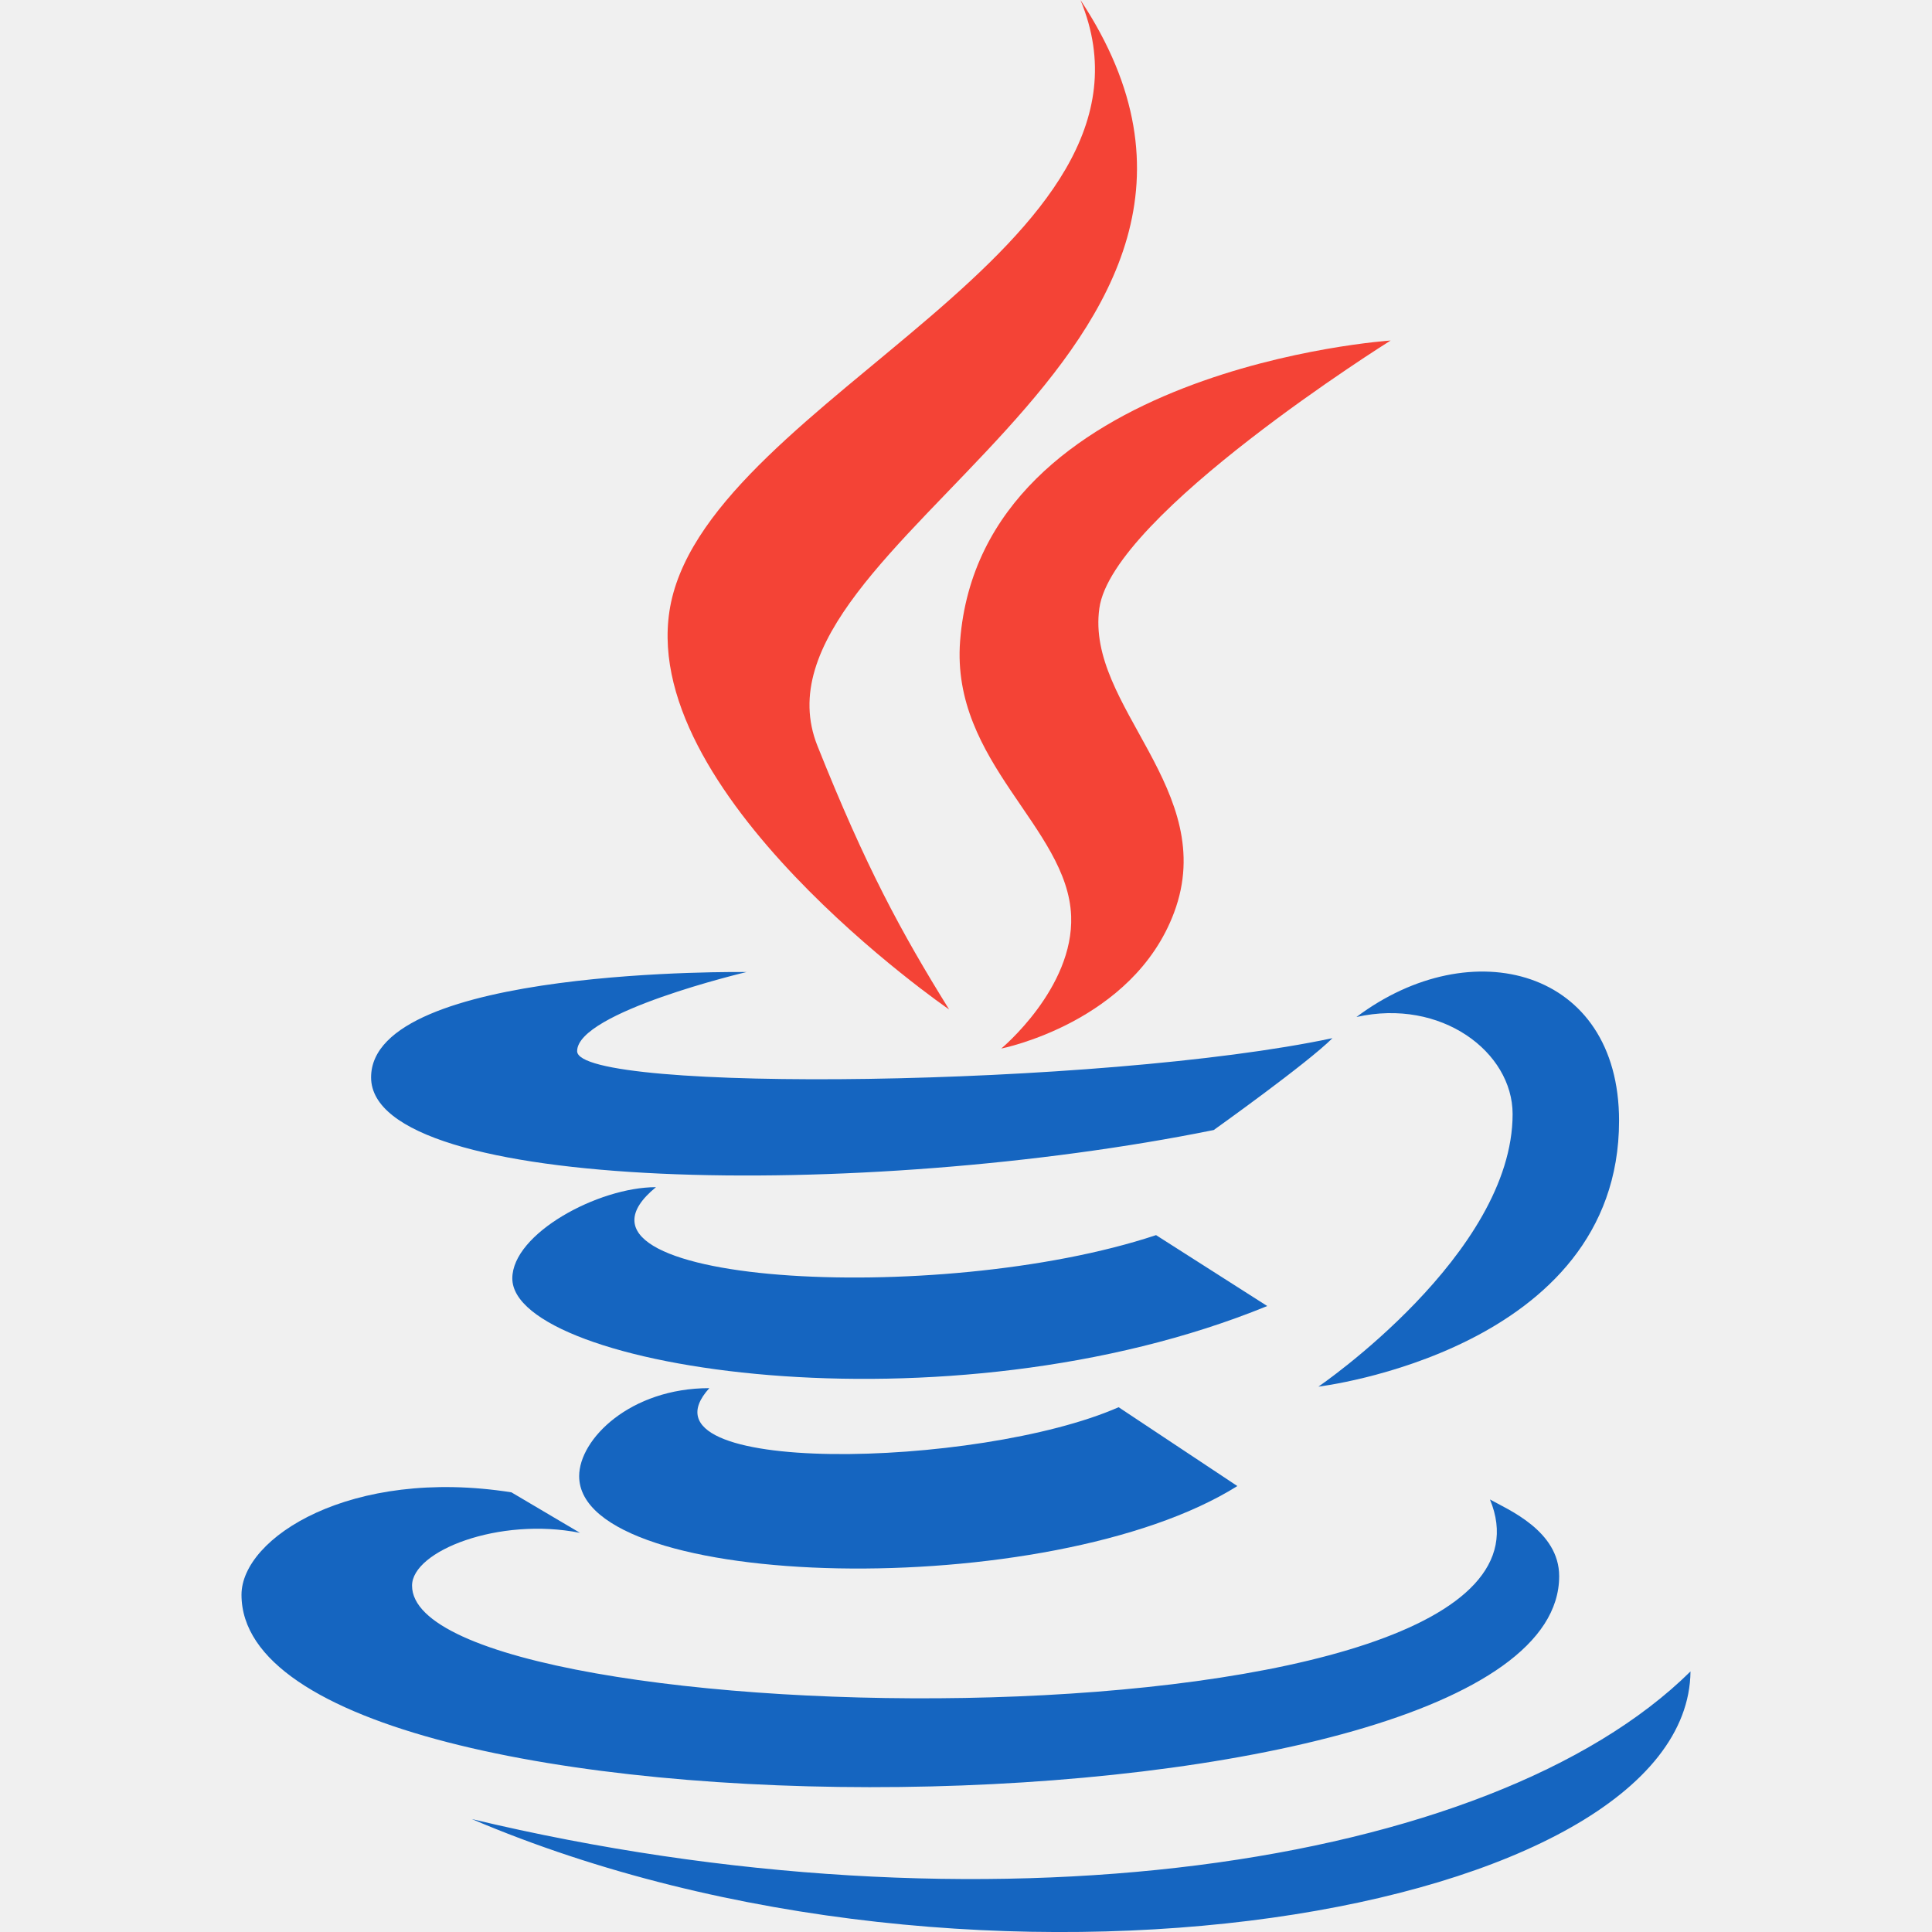
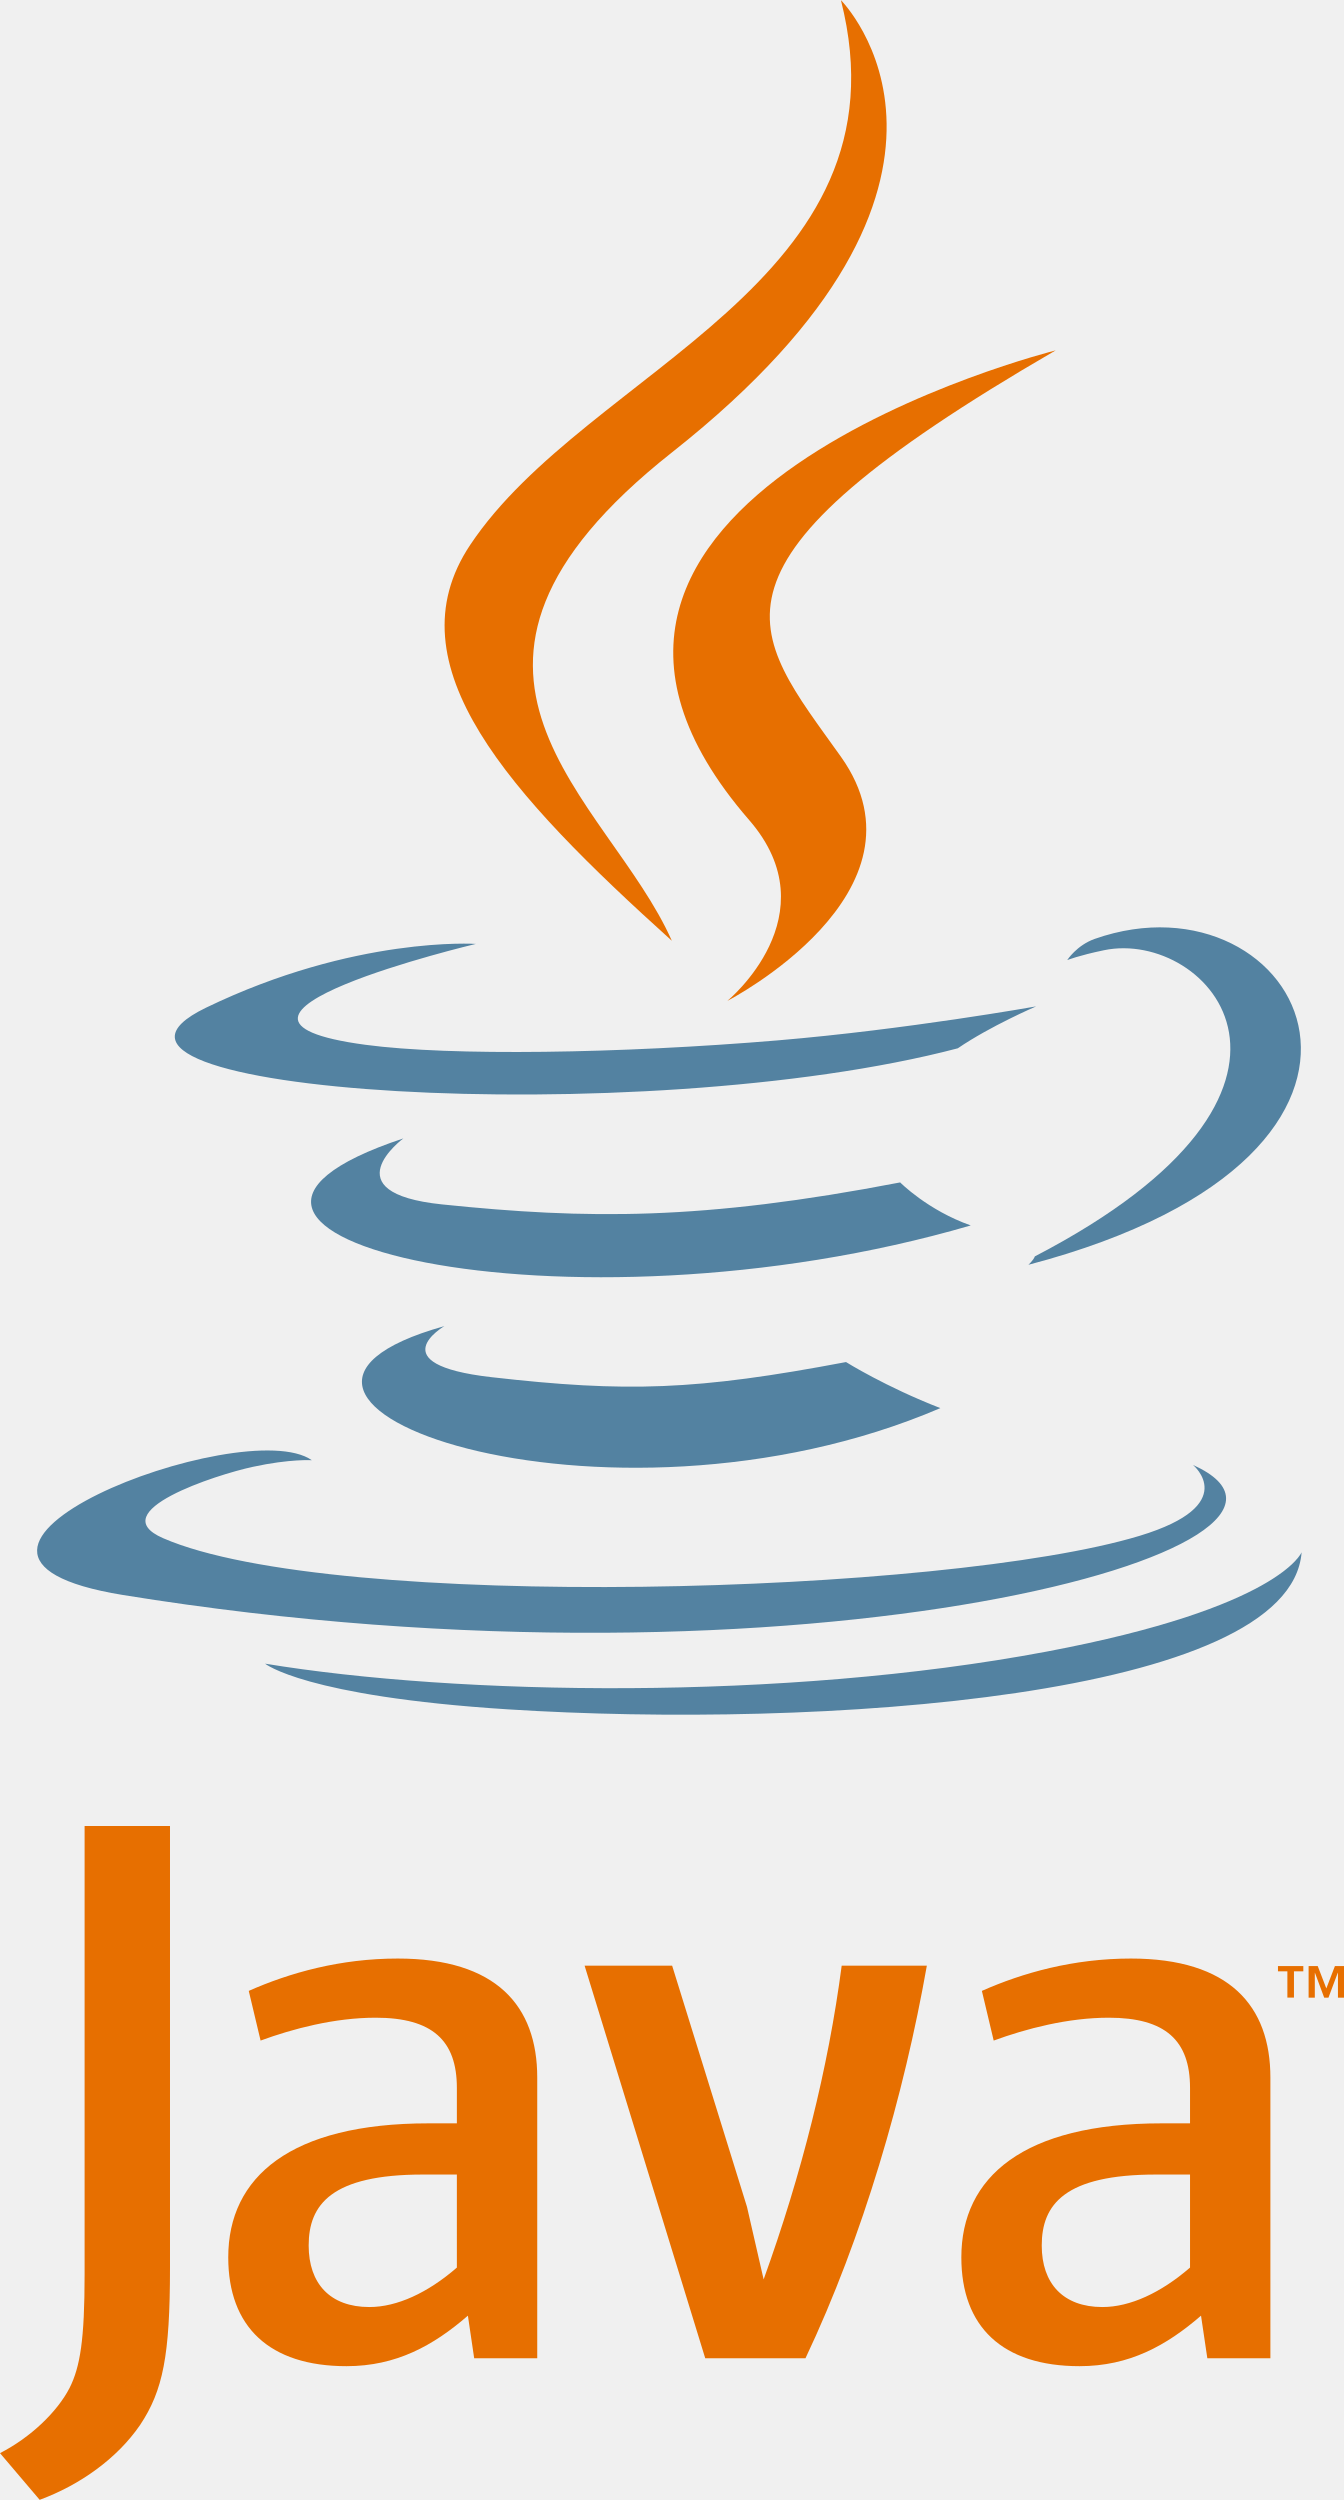
- <svg xmlns="http://www.w3.org/2000/svg" width="40" height="40" viewBox="0 0 40 40" fill="none">
-   <g clip-path="url(#clip0_1_12)">
-     <path d="M19.65 20.899C18.652 19.29 17.928 17.956 16.925 15.444C15.229 11.201 27.24 7.367 22.37 0C24.481 5.089 14.793 8.235 13.893 12.473C13.07 16.371 19.645 20.899 19.65 20.899Z" fill="#F44336" />
-     <path d="M19.878 13.271C19.686 15.787 22.107 17.128 22.177 18.966C22.233 20.462 20.73 21.709 20.73 21.709C20.73 21.709 23.458 21.173 24.309 18.891C25.254 16.357 22.475 14.622 22.761 12.593C23.028 10.655 28.792 7.05 28.792 7.05C28.792 7.05 20.311 7.612 19.878 13.271Z" fill="#F44336" />
-     <path d="M28.084 21.056C29.838 20.662 31.317 21.779 31.317 23.066C31.317 25.967 27.296 28.709 27.296 28.709C27.296 28.709 33.521 27.967 33.521 23.204C33.521 20.054 30.464 19.267 28.084 21.056ZM25.129 23.396C25.129 23.396 27.07 22.013 27.587 21.494C22.824 22.505 11.949 22.641 11.949 21.763C11.949 20.954 15.456 20.125 15.456 20.125C15.456 20.125 7.683 20.013 7.683 22.306C7.683 24.696 17.858 24.867 25.129 23.396Z" fill="#1565C0" />
-     <path d="M23.935 25.572C19.426 27.071 11.121 26.592 13.581 24.579C12.383 24.579 10.607 25.542 10.607 26.468C10.607 28.325 19.589 29.759 26.237 27.04L23.935 25.572Z" fill="#1565C0" />
-     <path d="M14.686 28.74C13.05 28.74 11.991 29.794 11.991 30.562C11.991 32.953 21.751 33.194 25.618 30.767L23.16 29.135C20.271 30.405 13.014 30.58 14.686 28.74Z" fill="#1565C0" />
-     <path d="M32.281 32.633C32.281 31.697 31.226 31.256 30.848 31.045C33.076 36.418 8.531 36.001 8.531 32.829C8.531 32.108 10.338 31.402 12.008 31.736L10.588 30.897C7.26 30.375 5 31.838 5 33.018C5 38.521 32.281 38.256 32.281 32.633Z" fill="#1565C0" />
-     <path d="M35 34.605C30.854 38.7 20.341 40.192 9.769 37.662C20.341 42.165 34.95 39.629 35 34.605Z" fill="#1565C0" />
-   </g>
-   <defs>
-     <clipPath id="clip0_1_12">
-       <rect width="40" height="40" fill="white" />
-     </clipPath>
-   </defs>
+ <svg xmlns="http://www.w3.org/2000/svg" width="1344" height="2500" viewBox="6.527 4.399 290.829 540.906">
+   <path d="M285.104 430.945h-2.037v-1.14h5.486v1.14h-2.025v5.688h-1.424v-5.688zm10.942.297h-.032l-2.02 5.393h-.924l-2.006-5.393h-.024v5.393h-1.343v-6.828h1.976l1.86 4.835 1.854-4.835h1.969v6.828h-1.311l.001-5.393z" fill="#e76f00" />
+   <path d="M102.681 291.324s-14.178 8.245 10.09 11.035c29.4 3.354 44.426 2.873 76.825-3.259 0 0 8.518 5.341 20.414 9.967-72.63 31.128-164.376-1.803-107.329-17.743M93.806 250.704s-15.902 11.771 8.384 14.283c31.406 3.24 56.208 3.505 99.125-4.759 0 0 5.937 6.018 15.271 9.309-87.815 25.678-185.624 2.025-122.78-18.833" fill="#5382a1" />
+   <path d="M168.625 181.799c17.896 20.604-4.701 39.146-4.701 39.146s45.439-23.458 24.571-52.833c-19.491-27.395-34.438-41.005 46.479-87.934.001-.001-127.013 31.721-66.349 101.621" fill="#e76f00" />
+   <path d="M264.684 321.369s10.492 8.646-11.555 15.333c-41.923 12.7-174.488 16.535-211.314.507-13.238-5.76 11.587-13.752 19.396-15.429 8.144-1.766 12.798-1.437 12.798-1.437-14.722-10.371-95.157 20.363-40.857 29.166 148.084 24.015 269.944-10.814 231.532-28.14M109.499 208.617s-67.431 16.016-23.879 21.832c18.389 2.462 55.047 1.905 89.192-.956 27.906-2.354 55.928-7.358 55.928-7.358s-9.84 4.214-16.959 9.074c-68.475 18.01-200.756 9.631-162.674-8.79 32.206-15.568 58.392-13.802 58.392-13.802M230.462 276.231c69.608-36.171 37.425-70.932 14.96-66.248-5.506 1.146-7.961 2.139-7.961 2.139s2.045-3.202 5.947-4.588c44.441-15.624 78.619 46.081-14.346 70.521 0 0 1.079-.962 1.4-1.824" fill="#5382a1" />
+   <path d="M188.495 4.399s38.55 38.562-36.563 97.862c-60.233 47.567-13.735 74.689-.025 105.678-35.158-31.723-60.96-59.647-43.65-85.637 25.406-38.151 95.792-56.648 80.238-117.903" fill="#e76f00" />
+   <path d="M116.339 374.246c66.815 4.277 169.417-2.373 171.846-33.987 0 0-4.67 11.984-55.219 21.503-57.027 10.731-127.364 9.479-169.081 2.601.002-.002 8.541 7.067 52.454 9.883" fill="#5382a1" />
+   <path d="M105.389 495.049c-6.303 5.467-12.96 8.536-18.934 8.536-8.527 0-13.134-5.113-13.134-13.314 0-8.871 4.937-15.357 24.739-15.357h7.328l.001 20.135m17.392 19.623V453.93c0-15.518-8.85-25.756-30.188-25.756-12.457 0-23.369 3.076-32.238 6.999l2.56 10.752c6.983-2.563 16.022-4.949 24.894-4.949 12.292 0 17.58 4.949 17.58 15.181v7.678h-6.135c-29.865 0-43.337 11.593-43.337 28.993 0 15.018 8.878 23.554 25.594 23.554 10.745 0 18.766-4.437 26.264-10.929l1.361 9.221 13.645-.002zM180.824 514.672h-21.691l-26.106-84.96h18.944l16.198 52.199 3.601 15.699c8.195-22.698 13.992-45.726 16.891-67.898h18.427c-4.938 27.976-13.822 58.684-26.264 84.96M264.038 495.049c-6.315 5.467-12.983 8.536-18.958 8.536-8.512 0-13.131-5.113-13.131-13.314 0-8.871 4.947-15.357 24.748-15.357h7.341v20.135m17.39 19.623V453.93c0-15.518-8.871-25.756-30.186-25.756-12.465 0-23.381 3.076-32.246 6.999l2.557 10.752c6.985-2.563 16.041-4.949 24.906-4.949 12.283 0 17.579 4.949 17.579 15.181v7.678h-6.146c-29.873 0-43.34 11.593-43.34 28.993 0 15.018 8.871 23.554 25.584 23.554 10.752 0 18.77-4.437 26.28-10.929l1.366 9.221 13.646-.002zM36.847 529.099c-4.958 7.239-12.966 12.966-21.733 16.206L6.527 535.2c6.673-3.424 12.396-8.954 15.055-14.104 2.3-4.581 3.252-10.485 3.252-24.604v-96.995h18.478v95.666c-.001 18.875-1.51 26.5-6.465 33.936" fill="#e76f00" />
</svg>
